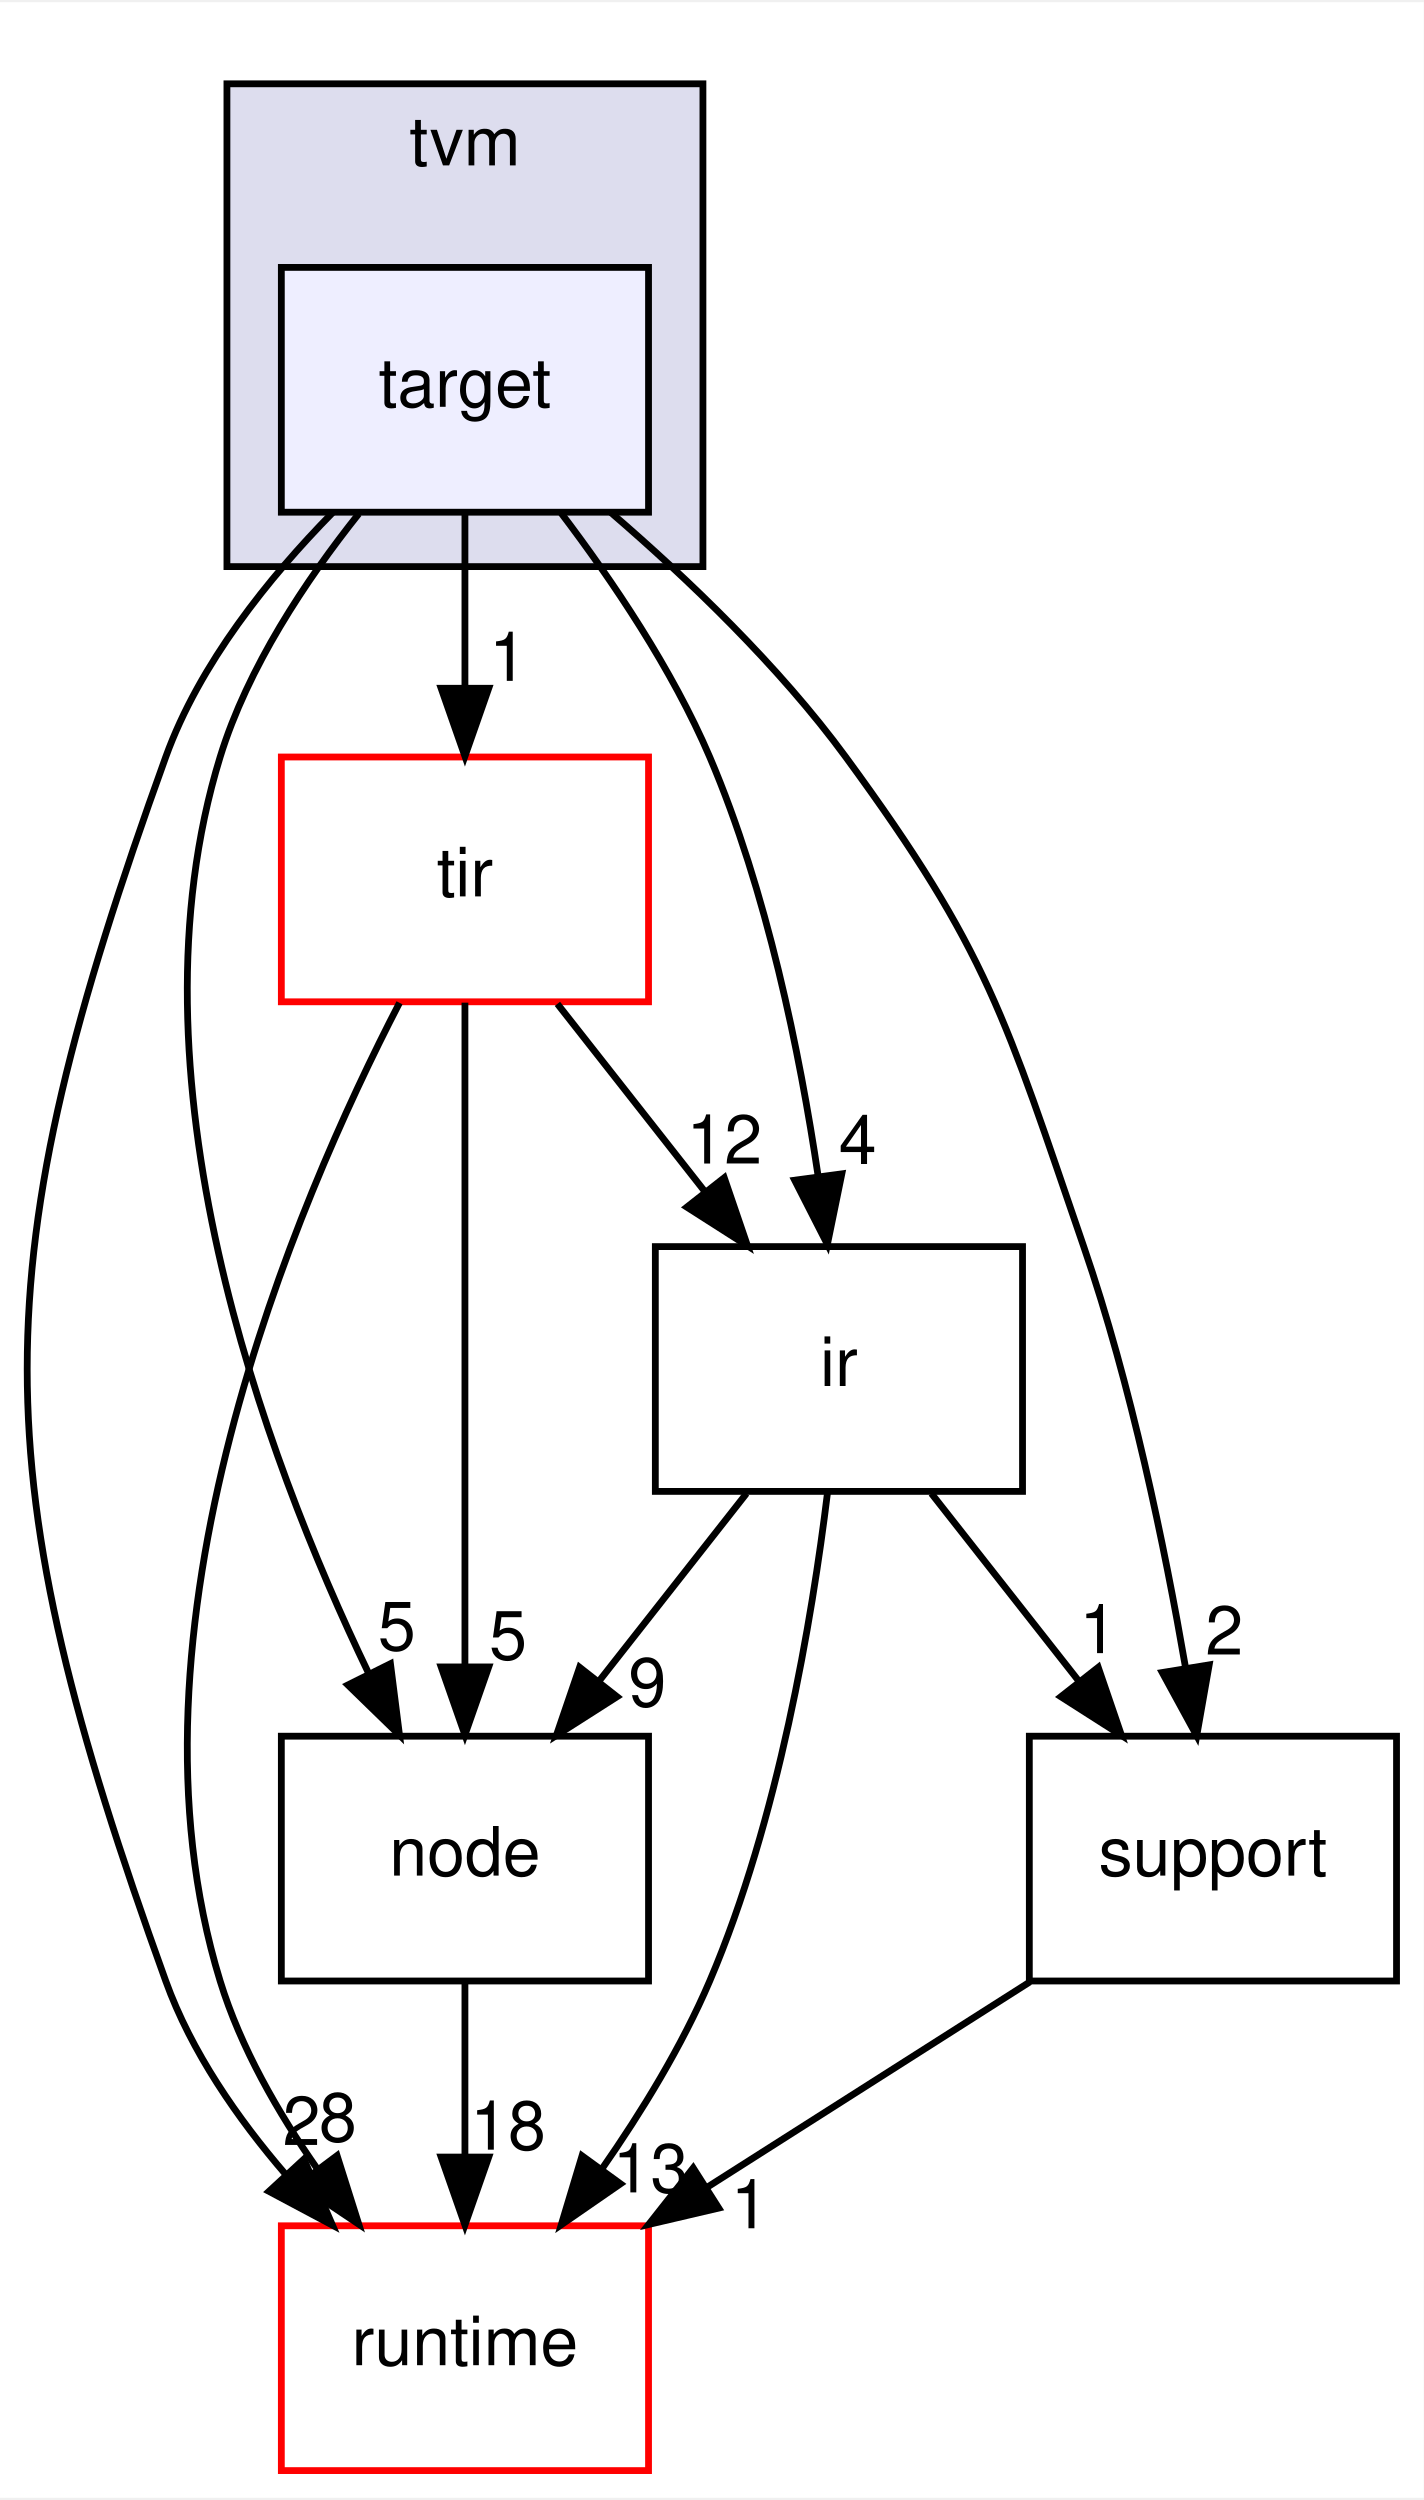
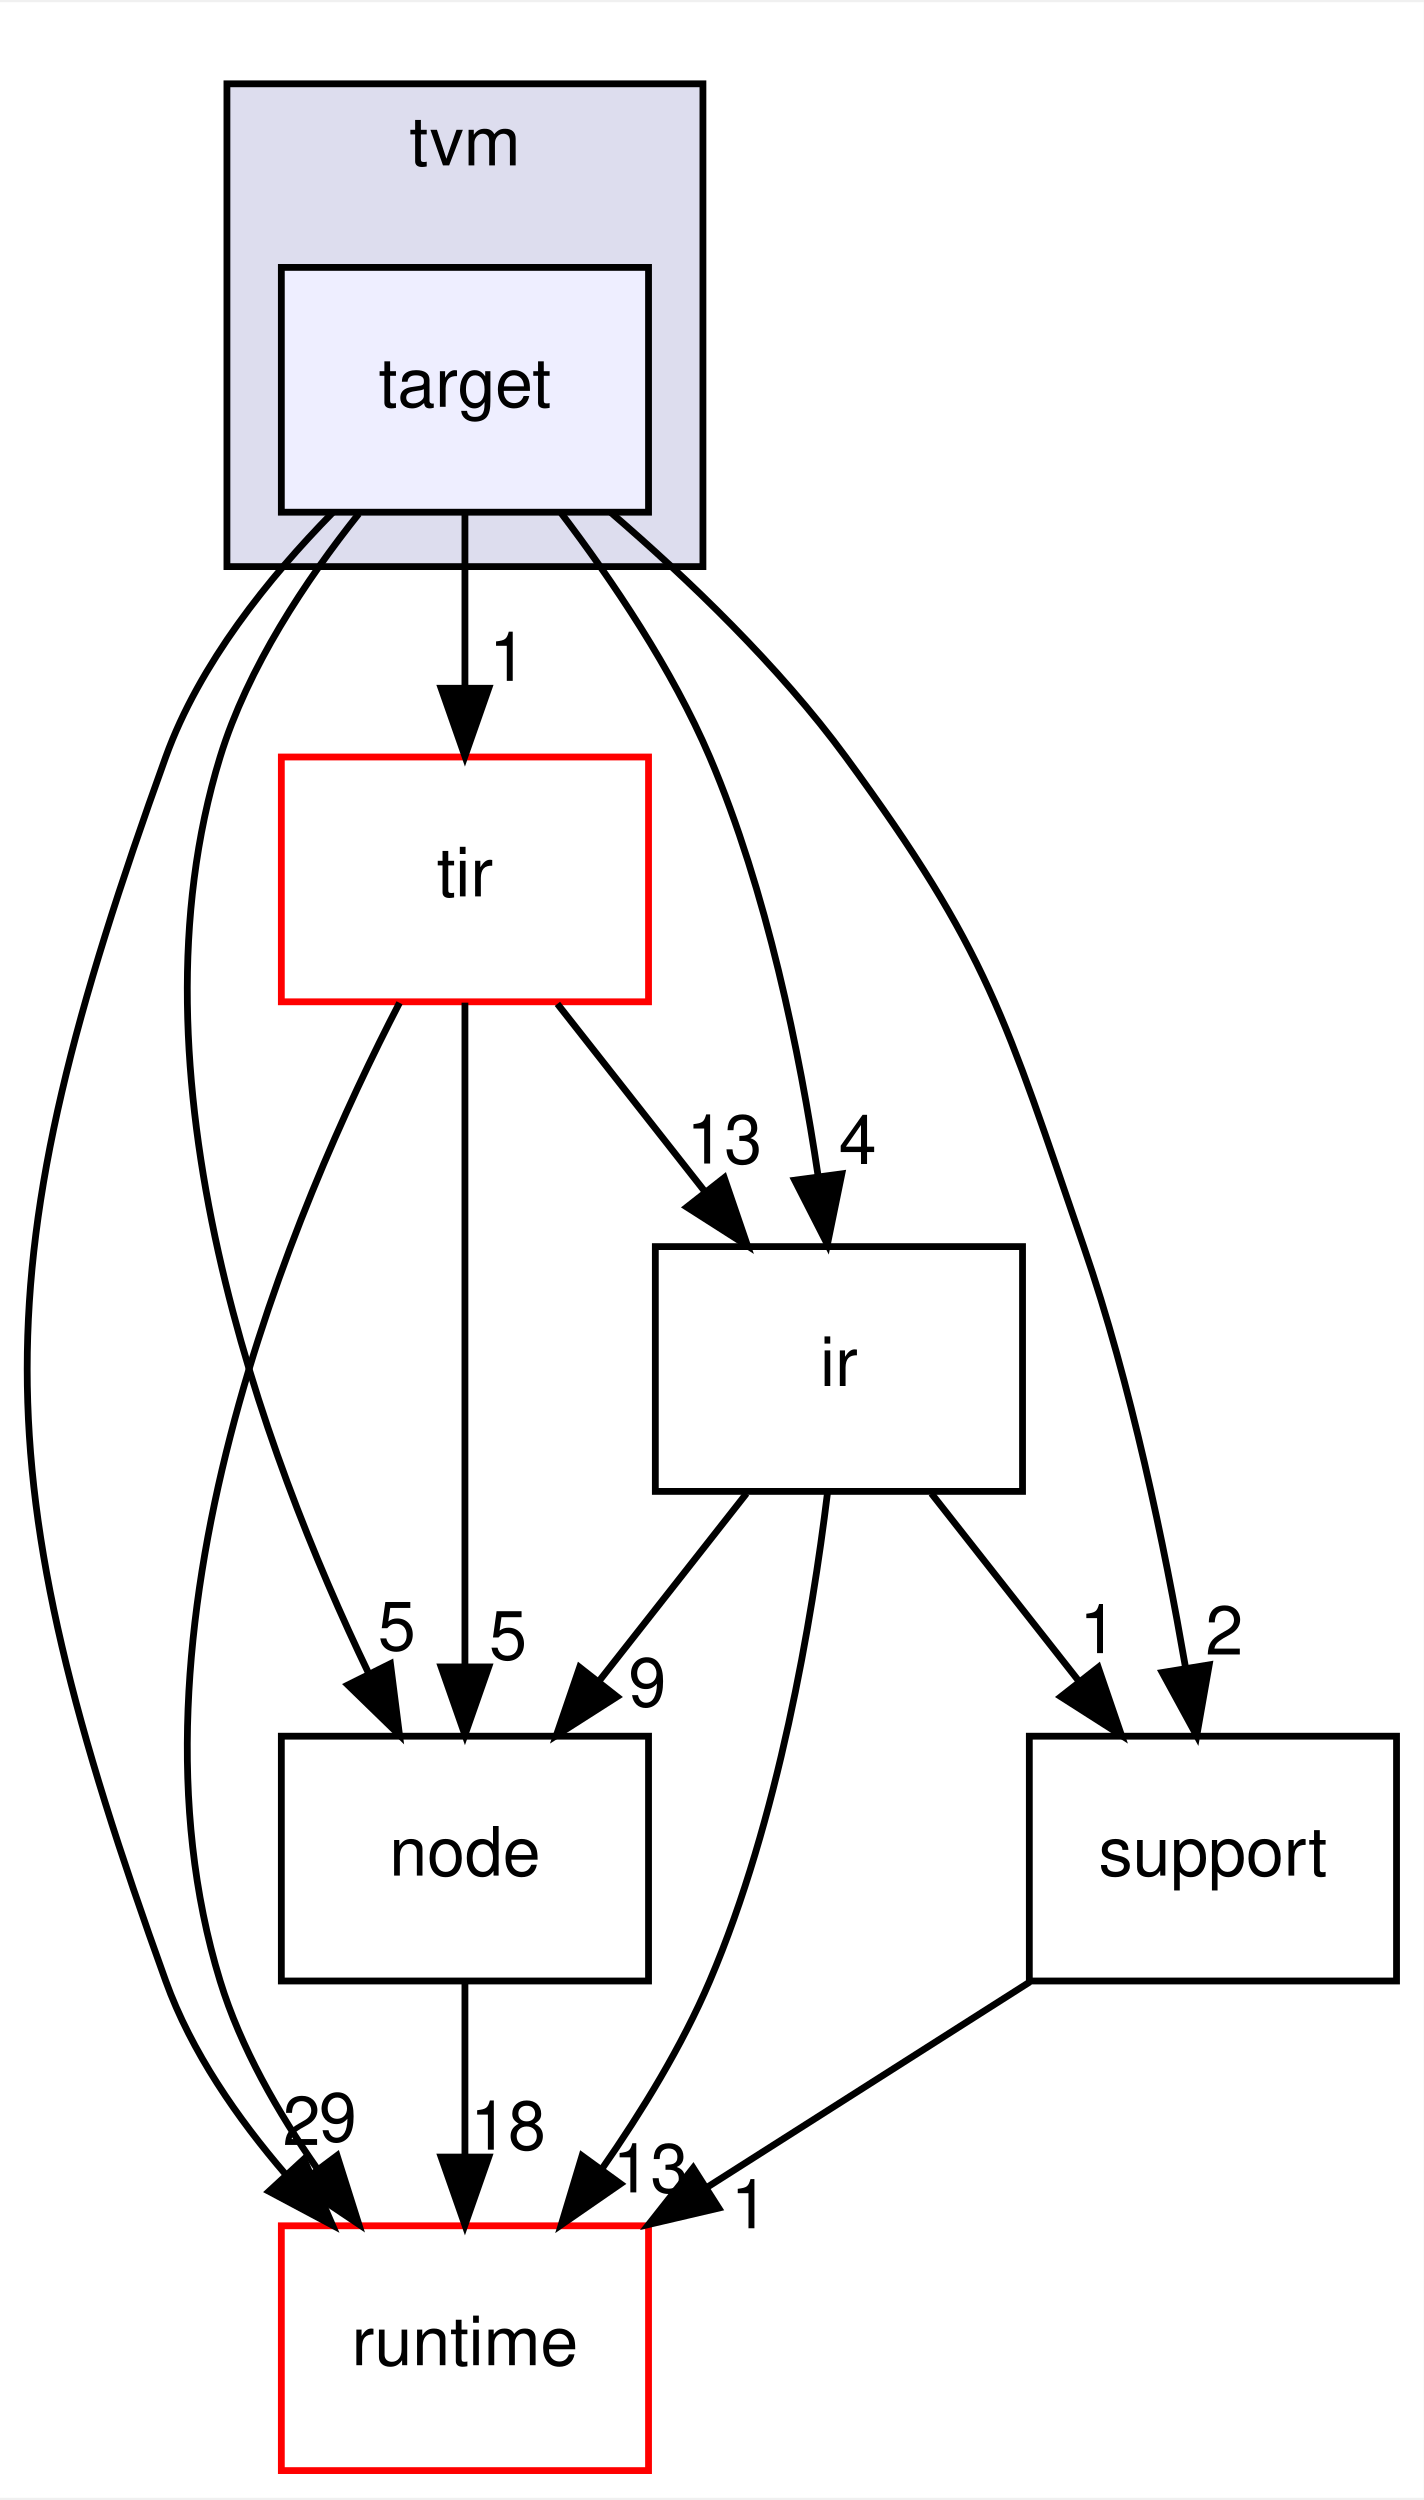
<svg xmlns="http://www.w3.org/2000/svg" xmlns:xlink="http://www.w3.org/1999/xlink" width="209pt" height="367pt" viewBox="0.00 0.00 209.37 367.00">
  <g id="graph0" class="graph" transform="scale(1 1) rotate(0) translate(4 363)">
    <polygon fill="white" stroke="none" points="-4,4 -4,-363 205.373,-363 205.373,4 -4,4" />
    <g id="clust1" class="cluster">
      <g id="a_clust1">
        <a xlink:href="dir_b4c7d8e826c599ba55146c099a14beb5.html" target="_top" xlink:title="tvm">
          <polygon fill="#ddddee" stroke="black" points="29.373,-280 29.373,-351 99.373,-351 99.373,-280 29.373,-280" />
          <text text-anchor="middle" x="64.373" y="-339" font-family="Helvetica,sans-Serif" font-size="10.00">tvm</text>
        </a>
      </g>
    </g>
    <g id="node1" class="node">
      <g id="a_node1">
        <a xlink:href="dir_5da96592f3a7c442b838b075c58254c2.html" target="_top" xlink:title="target">
          <polygon fill="#eeeeff" stroke="black" points="91.373,-324 37.373,-324 37.373,-288 91.373,-288 91.373,-324" />
          <text text-anchor="middle" x="64.373" y="-303.5" font-family="Helvetica,sans-Serif" font-size="10.00">target</text>
        </a>
      </g>
    </g>
    <g id="node2" class="node">
      <g id="a_node2">
        <a xlink:href="dir_6cd4295f6ad5aa17e5b568d0e5b190e5.html" target="_top" xlink:title="node">
          <polygon fill="none" stroke="black" points="91.373,-108 37.373,-108 37.373,-72 91.373,-72 91.373,-108" />
          <text text-anchor="middle" x="64.373" y="-87.5" font-family="Helvetica,sans-Serif" font-size="10.00">node</text>
        </a>
      </g>
    </g>
    <g id="edge1" class="edge">
      <path fill="none" stroke="black" d="M48.763,-287.774C41,-278.03 32.427,-265.184 28.373,-252 14.03,-205.357 34.724,-149.487 50.171,-117.331" />
      <polygon fill="black" stroke="black" points="53.42,-118.661 54.752,-108.15 47.156,-115.535 53.42,-118.661" />
      <g id="a_edge1-headlabel">
        <a xlink:href="dir_000020_000013.html" target="_top" xlink:title="5">
          <text text-anchor="middle" x="54.355" y="-120.645" font-family="Helvetica,sans-Serif" font-size="10.00">5</text>
        </a>
      </g>
    </g>
    <g id="node3" class="node">
      <g id="a_node3">
        <a xlink:href="dir_404558507ed35459f0d7a6d81d8c508d.html" target="_top" xlink:title="runtime">
          <polygon fill="white" stroke="red" points="91.373,-36 37.373,-36 37.373,-0 91.373,-0 91.373,-36" />
          <text text-anchor="middle" x="64.373" y="-15.5" font-family="Helvetica,sans-Serif" font-size="10.00">runtime</text>
        </a>
      </g>
    </g>
    <g id="edge2" class="edge">
      <path fill="none" stroke="black" d="M44.899,-287.918C35.552,-278.403 25.327,-265.723 20.373,-252 -6.791,-176.753 -6.791,-147.247 20.373,-72 24.127,-61.6 30.909,-51.8 38.041,-43.522" />
      <polygon fill="black" stroke="black" points="40.695,-45.807 44.899,-36.082 35.548,-41.062 40.695,-45.807" />
      <g id="a_edge2-headlabel">
        <a xlink:href="dir_000020_000009.html" target="_top" xlink:title="2">
          <text text-anchor="middle" x="40.346" y="-47.874" font-family="Helvetica,sans-Serif" font-size="10.00">2</text>
        </a>
      </g>
    </g>
    <g id="node4" class="node">
      <g id="a_node4">
        <a xlink:href="dir_dc867ff9a37cad1764f1670dc7eba6c1.html" target="_top" xlink:title="ir">
          <polygon fill="none" stroke="black" points="146.373,-180 92.373,-180 92.373,-144 146.373,-144 146.373,-180" />
          <text text-anchor="middle" x="119.373" y="-159.5" font-family="Helvetica,sans-Serif" font-size="10.00">ir</text>
        </a>
      </g>
    </g>
    <g id="edge3" class="edge">
      <path fill="none" stroke="black" d="M78.538,-287.851C86.063,-277.93 94.87,-264.89 100.373,-252 108.786,-232.293 113.618,-208.488 116.301,-190.458" />
      <polygon fill="black" stroke="black" points="119.8,-190.705 117.676,-180.326 112.863,-189.764 119.8,-190.705" />
      <g id="a_edge3-headlabel">
        <a xlink:href="dir_000020_000006.html" target="_top" xlink:title="4">
          <text text-anchor="middle" x="122.13" y="-192.149" font-family="Helvetica,sans-Serif" font-size="10.00">4</text>
        </a>
      </g>
    </g>
    <g id="node5" class="node">
      <g id="a_node5">
        <a xlink:href="dir_72c2f11201cd7636dc7624de0754daa5.html" target="_top" xlink:title="tir">
          <polygon fill="white" stroke="red" points="91.373,-252 37.373,-252 37.373,-216 91.373,-216 91.373,-252" />
          <text text-anchor="middle" x="64.373" y="-231.5" font-family="Helvetica,sans-Serif" font-size="10.00">tir</text>
        </a>
      </g>
    </g>
    <g id="edge4" class="edge">
      <path fill="none" stroke="black" d="M64.373,-287.697C64.373,-279.983 64.373,-270.712 64.373,-262.112" />
      <polygon fill="black" stroke="black" points="67.873,-262.104 64.373,-252.104 60.873,-262.104 67.873,-262.104" />
      <g id="a_edge4-headlabel">
        <a xlink:href="dir_000020_000008.html" target="_top" xlink:title="1">
          <text text-anchor="middle" x="70.712" y="-263.199" font-family="Helvetica,sans-Serif" font-size="10.00">1</text>
        </a>
      </g>
    </g>
    <g id="node6" class="node">
      <g id="a_node6">
        <a xlink:href="dir_fb1b1bc11a768ab8cf63a96a73170118.html" target="_top" xlink:title="support">
          <polygon fill="none" stroke="black" points="201.373,-108 147.373,-108 147.373,-72 201.373,-72 201.373,-108" />
          <text text-anchor="middle" x="174.373" y="-87.5" font-family="Helvetica,sans-Serif" font-size="10.00">support</text>
        </a>
      </g>
    </g>
    <g id="edge5" class="edge">
      <path fill="none" stroke="black" d="M85.856,-287.935C97.112,-278.239 110.558,-265.386 120.373,-252 141.413,-223.307 143.796,-213.645 155.373,-180 162.345,-159.738 167.262,-135.966 170.345,-118.09" />
      <polygon fill="black" stroke="black" points="173.825,-118.496 171.99,-108.061 166.918,-117.363 173.825,-118.496" />
      <g id="a_edge5-headlabel">
        <a xlink:href="dir_000020_000019.html" target="_top" xlink:title="2">
          <text text-anchor="middle" x="176.045" y="-120.003" font-family="Helvetica,sans-Serif" font-size="10.00">2</text>
        </a>
      </g>
    </g>
    <g id="edge6" class="edge">
      <path fill="none" stroke="black" d="M64.373,-71.697C64.373,-63.983 64.373,-54.712 64.373,-46.112" />
      <polygon fill="black" stroke="black" points="67.873,-46.104 64.373,-36.104 60.873,-46.104 67.873,-46.104" />
      <g id="a_edge6-headlabel">
        <a xlink:href="dir_000013_000009.html" target="_top" xlink:title="18">
          <text text-anchor="middle" x="70.712" y="-47.199" font-family="Helvetica,sans-Serif" font-size="10.00">18</text>
        </a>
      </g>
    </g>
    <g id="edge7" class="edge">
      <path fill="none" stroke="black" d="M105.778,-143.697C99.25,-135.389 91.305,-125.277 84.126,-116.141" />
      <polygon fill="black" stroke="black" points="86.743,-113.805 77.812,-108.104 81.238,-118.13 86.743,-113.805" />
      <g id="a_edge7-headlabel">
        <a xlink:href="dir_000006_000013.html" target="_top" xlink:title="9">
          <text text-anchor="middle" x="91.196" y="-112.377" font-family="Helvetica,sans-Serif" font-size="10.00">9</text>
        </a>
      </g>
    </g>
    <g id="edge8" class="edge">
      <path fill="none" stroke="black" d="M117.676,-143.674C115.423,-125.29 110.485,-95.685 100.373,-72 96.289,-62.433 90.385,-52.784 84.535,-44.388" />
      <polygon fill="black" stroke="black" points="87.253,-42.174 78.538,-36.149 81.593,-46.294 87.253,-42.174" />
      <g id="a_edge8-headlabel">
        <a xlink:href="dir_000006_000009.html" target="_top" xlink:title="13">
          <text text-anchor="middle" x="91.664" y="-40.909" font-family="Helvetica,sans-Serif" font-size="10.00">13</text>
        </a>
      </g>
    </g>
    <g id="edge9" class="edge">
      <path fill="none" stroke="black" d="M132.969,-143.697C139.496,-135.389 147.441,-125.277 154.62,-116.141" />
      <polygon fill="black" stroke="black" points="157.508,-118.13 160.934,-108.104 152.004,-113.805 157.508,-118.13" />
      <g id="a_edge9-headlabel">
        <a xlink:href="dir_000006_000019.html" target="_top" xlink:title="1">
          <text text-anchor="middle" x="157.52" y="-120.211" font-family="Helvetica,sans-Serif" font-size="10.00">1</text>
        </a>
      </g>
    </g>
    <g id="edge10" class="edge">
      <path fill="none" stroke="black" d="M64.373,-215.871C64.373,-191.67 64.373,-147.211 64.373,-118.393" />
      <polygon fill="black" stroke="black" points="67.873,-118.189 64.373,-108.189 60.873,-118.189 67.873,-118.189" />
      <g id="a_edge10-headlabel">
        <a xlink:href="dir_000008_000013.html" target="_top" xlink:title="5">
          <text text-anchor="middle" x="70.712" y="-119.284" font-family="Helvetica,sans-Serif" font-size="10.00">5</text>
        </a>
      </g>
    </g>
    <g id="edge11" class="edge">
      <path fill="none" stroke="black" d="M54.752,-215.85C39.38,-186.171 12.546,-123.468 28.373,-72 31.382,-62.215 36.88,-52.616 42.689,-44.334" />
      <polygon fill="black" stroke="black" points="45.568,-46.328 48.763,-36.226 39.966,-42.131 45.568,-46.328" />
      <g id="a_edge11-headlabel">
-         <a xlink:href="dir_000008_000009.html" target="_top" xlink:title="8">
-           <text text-anchor="middle" x="45.685" y="-48.407" font-family="Helvetica,sans-Serif" font-size="10.00">8</text>
+         <a xlink:href="dir_000008_000009.html" target="_top" xlink:title="9">
+           <text text-anchor="middle" x="45.685" y="-48.407" font-family="Helvetica,sans-Serif" font-size="10.00">9</text>
        </a>
      </g>
    </g>
    <g id="edge12" class="edge">
      <path fill="none" stroke="black" d="M77.969,-215.697C84.496,-207.389 92.441,-197.277 99.62,-188.141" />
      <polygon fill="black" stroke="black" points="102.508,-190.13 105.934,-180.104 97.004,-185.805 102.508,-190.13" />
      <g id="a_edge12-headlabel">
-         <a xlink:href="dir_000008_000006.html" target="_top" xlink:title="12">
-           <text text-anchor="middle" x="102.52" y="-192.211" font-family="Helvetica,sans-Serif" font-size="10.00">12</text>
+         <a xlink:href="dir_000008_000006.html" target="_top" xlink:title="13">
+           <text text-anchor="middle" x="102.52" y="-192.211" font-family="Helvetica,sans-Serif" font-size="10.00">13</text>
        </a>
      </g>
    </g>
    <g id="edge13" class="edge">
      <path fill="none" stroke="black" d="M147.464,-71.876C133.215,-62.808 115.527,-51.552 100.137,-41.759" />
      <polygon fill="black" stroke="black" points="101.701,-38.606 91.385,-36.19 97.943,-44.511 101.701,-38.606" />
      <g id="a_edge13-headlabel">
        <a xlink:href="dir_000019_000009.html" target="_top" xlink:title="1">
          <text text-anchor="middle" x="106.258" y="-35.64" font-family="Helvetica,sans-Serif" font-size="10.00">1</text>
        </a>
      </g>
    </g>
  </g>
</svg>
